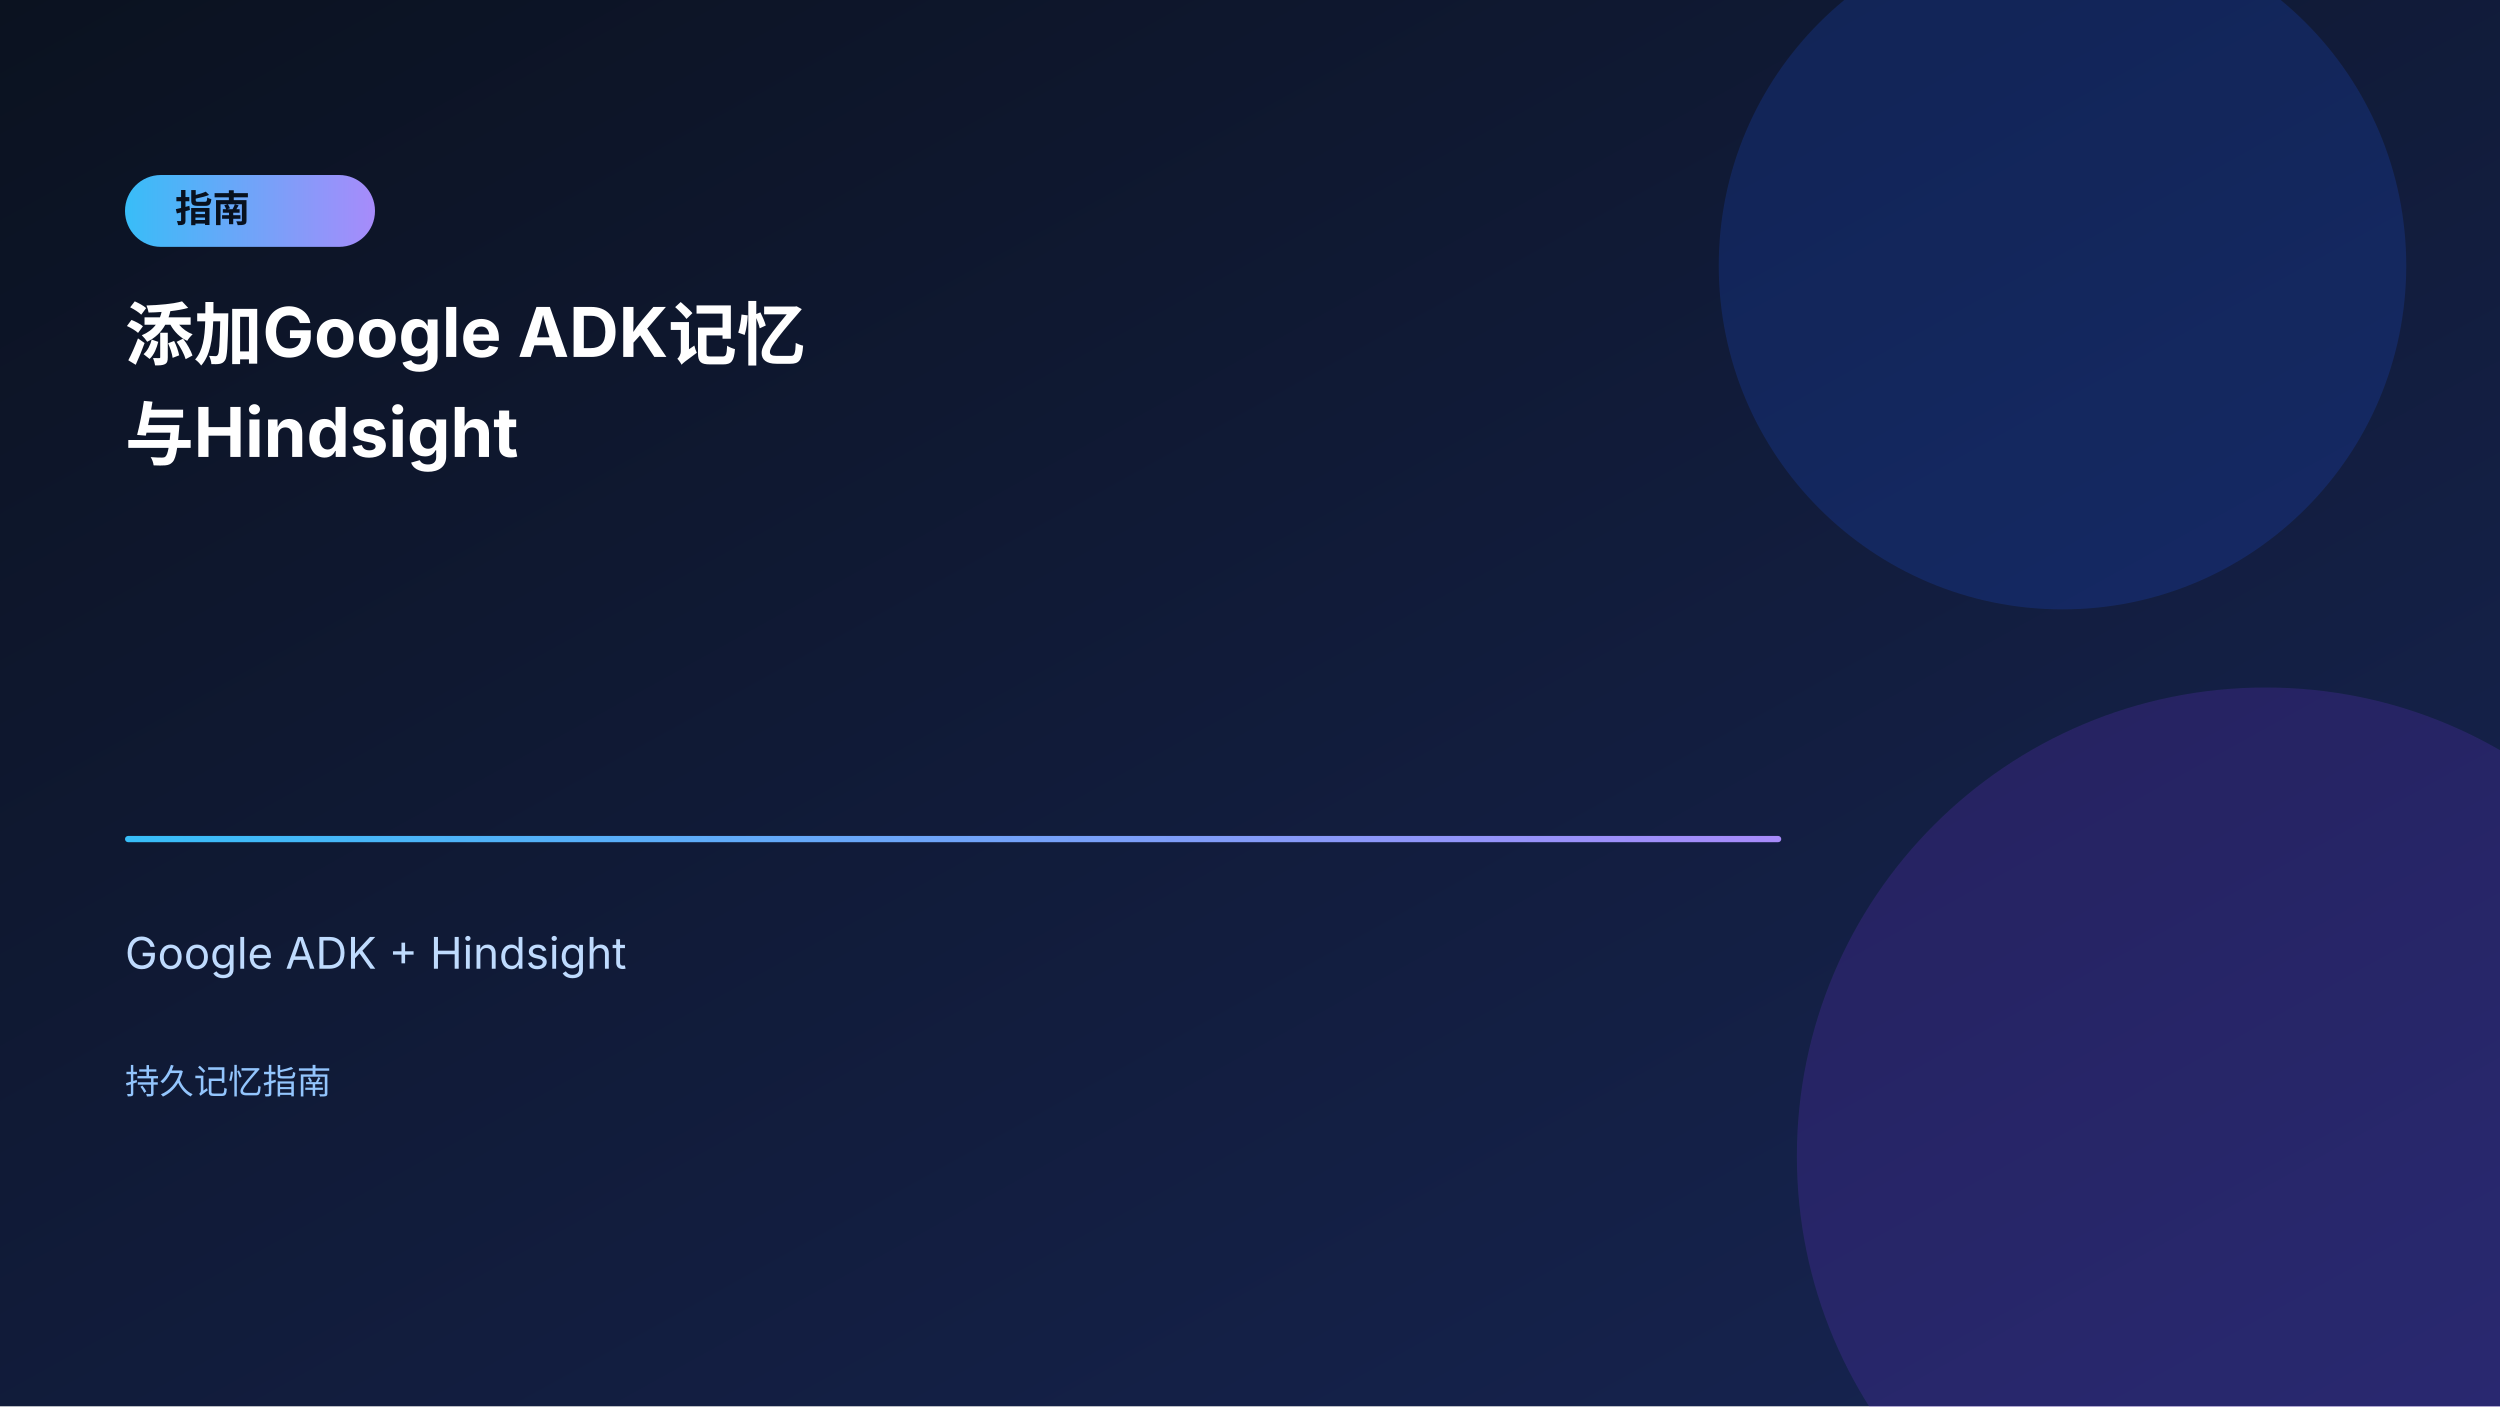
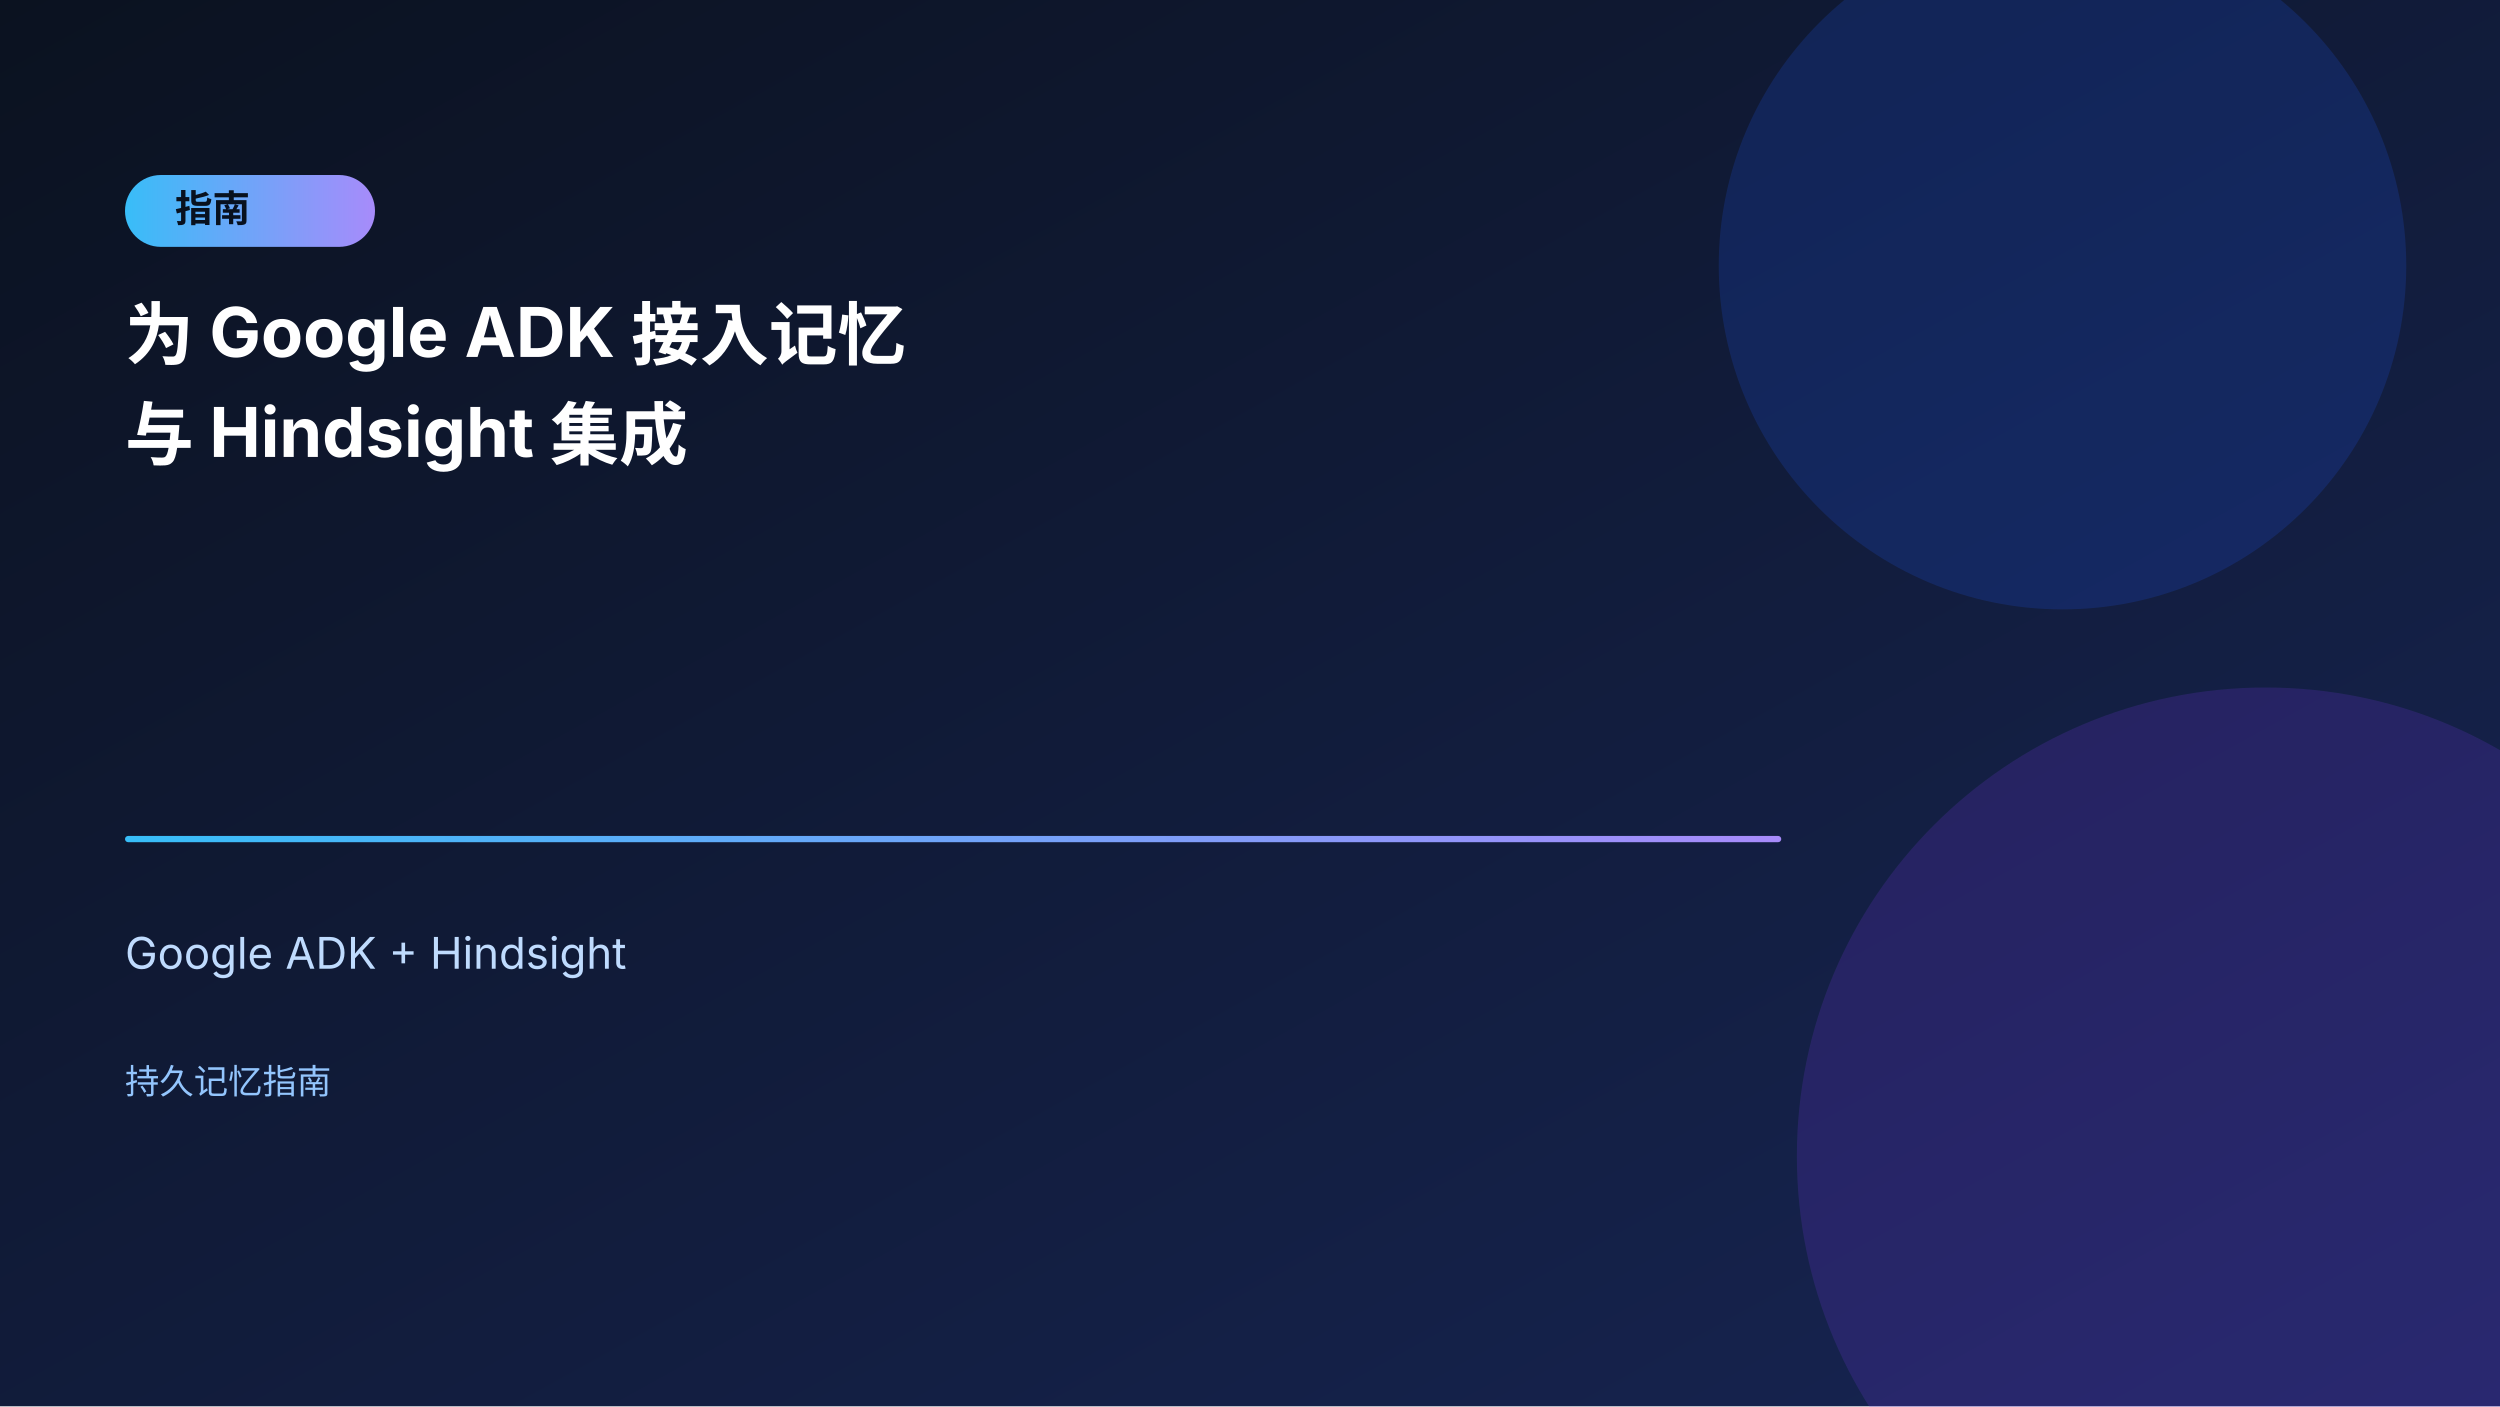
- <svg xmlns="http://www.w3.org/2000/svg" width="1600" height="900" viewBox="0 0 1600 900" role="img" aria-label="Guide: Add Google ADK Memory with Hindsight">
+ <svg xmlns="http://www.w3.org/2000/svg" width="1600" height="900" viewBox="0 0 1600 900" role="img" aria-label="指南：为 Google ADK 接入 Hindsight 记忆">
  <defs>
    <linearGradient id="bg" x1="0" y1="0" x2="1" y2="1">
      <stop offset="0%" stop-color="#0b1220" />
      <stop offset="100%" stop-color="#172554" />
    </linearGradient>
    <linearGradient id="accent" x1="0" y1="0" x2="1" y2="0">
      <stop offset="0%" stop-color="#38bdf8" />
      <stop offset="100%" stop-color="#a78bfa" />
    </linearGradient>
  </defs>
  <rect width="1600" height="900" fill="url(#bg)" />
  <circle cx="1320" cy="170" r="220" fill="#1d4ed8" opacity="0.22" />
  <circle cx="1450" cy="740" r="300" fill="#7c3aed" opacity="0.18" />
  <rect x="80" y="112" width="160" height="46" rx="23" fill="url(#accent)" />
  <text x="112" y="142" font-family="Inter, Arial, sans-serif" font-size="24" font-weight="800" fill="#08111f">指南</text>
-   <text x="80" y="230" font-family="Inter, Arial, sans-serif" font-size="44" font-weight="700" fill="#ffffff">添加Google ADK记忆</text>
-   <text x="80" y="294" font-family="Inter, Arial, sans-serif" font-size="44" font-weight="700" fill="#ffffff">与Hindsight</text>
+   <text x="80" y="230" font-family="Inter, Arial, sans-serif" font-size="44" font-weight="700" fill="#ffffff">为 Google ADK 接入记忆</text>
+   <text x="80" y="294" font-family="Inter, Arial, sans-serif" font-size="44" font-weight="700" fill="#ffffff">与 Hindsight 集成</text>
  <rect x="80" y="535" width="1060" height="4" rx="2" fill="url(#accent)" />
  <text x="80" y="620" font-family="Inter, Arial, sans-serif" font-size="28" fill="#bfdbfe">Google ADK + Hindsight</text>
  <text x="80" y="700" font-family="Inter, Arial, sans-serif" font-size="22" fill="#93c5fd">持久记忆指南</text>
</svg>
